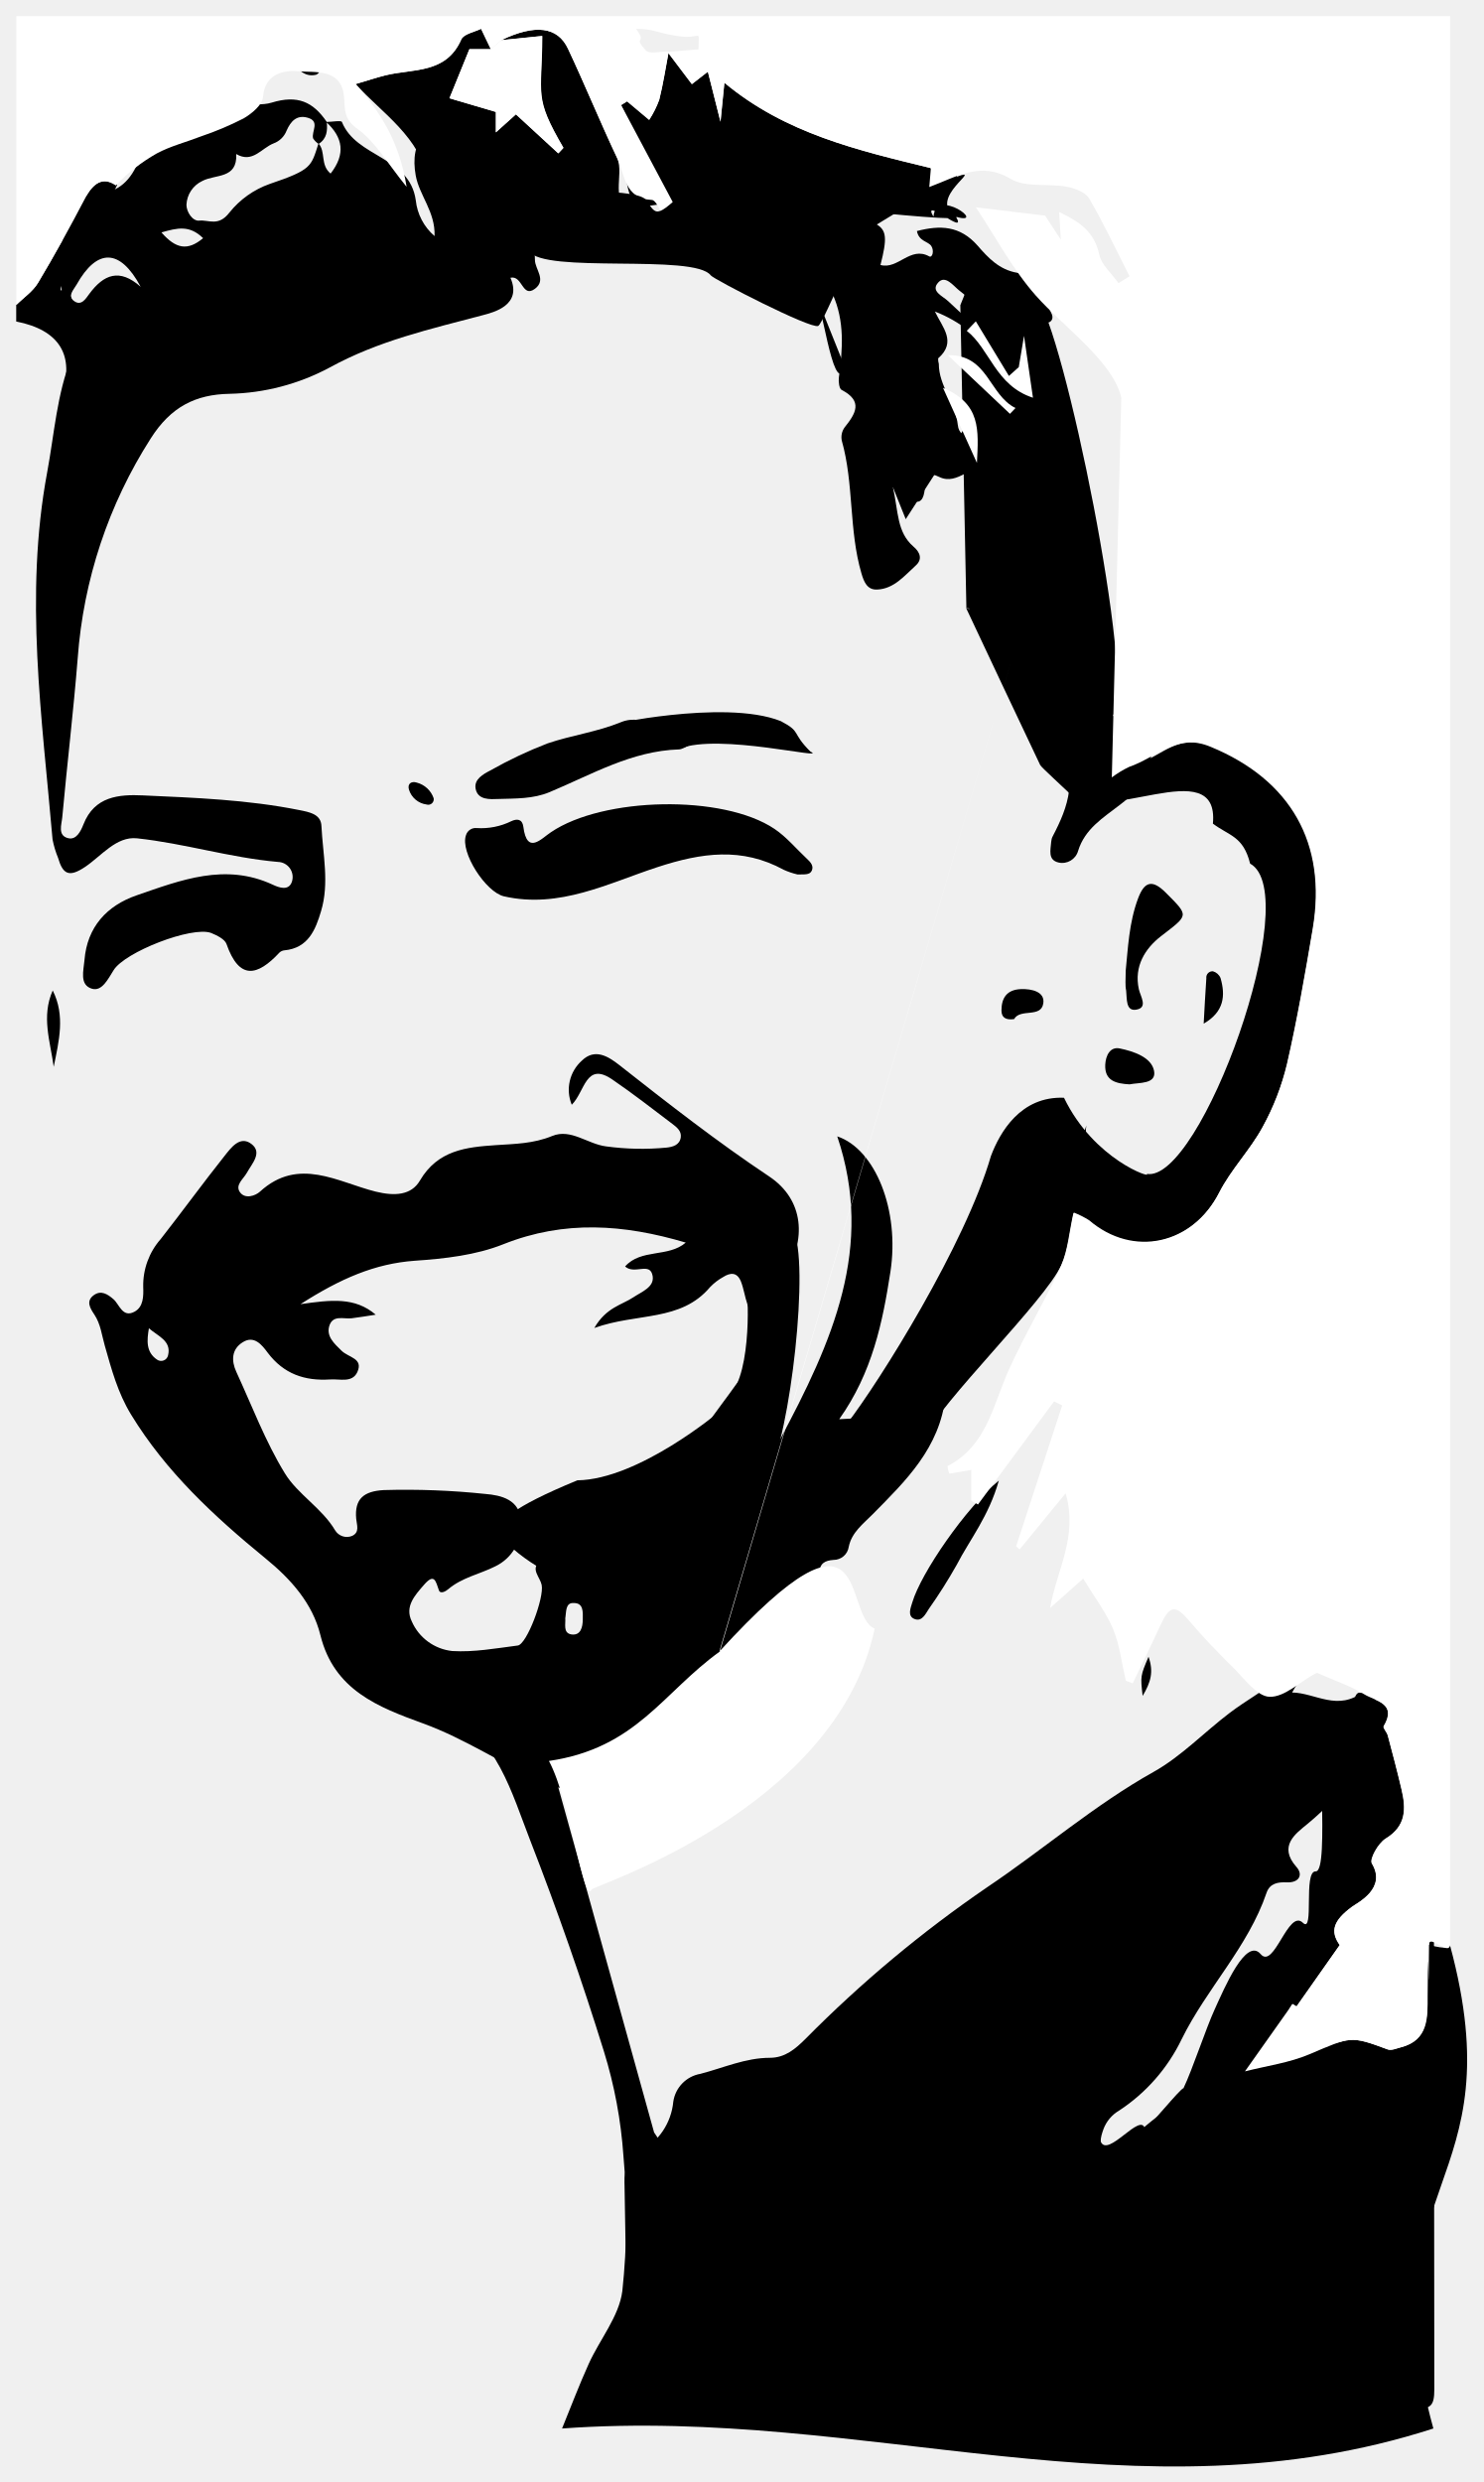
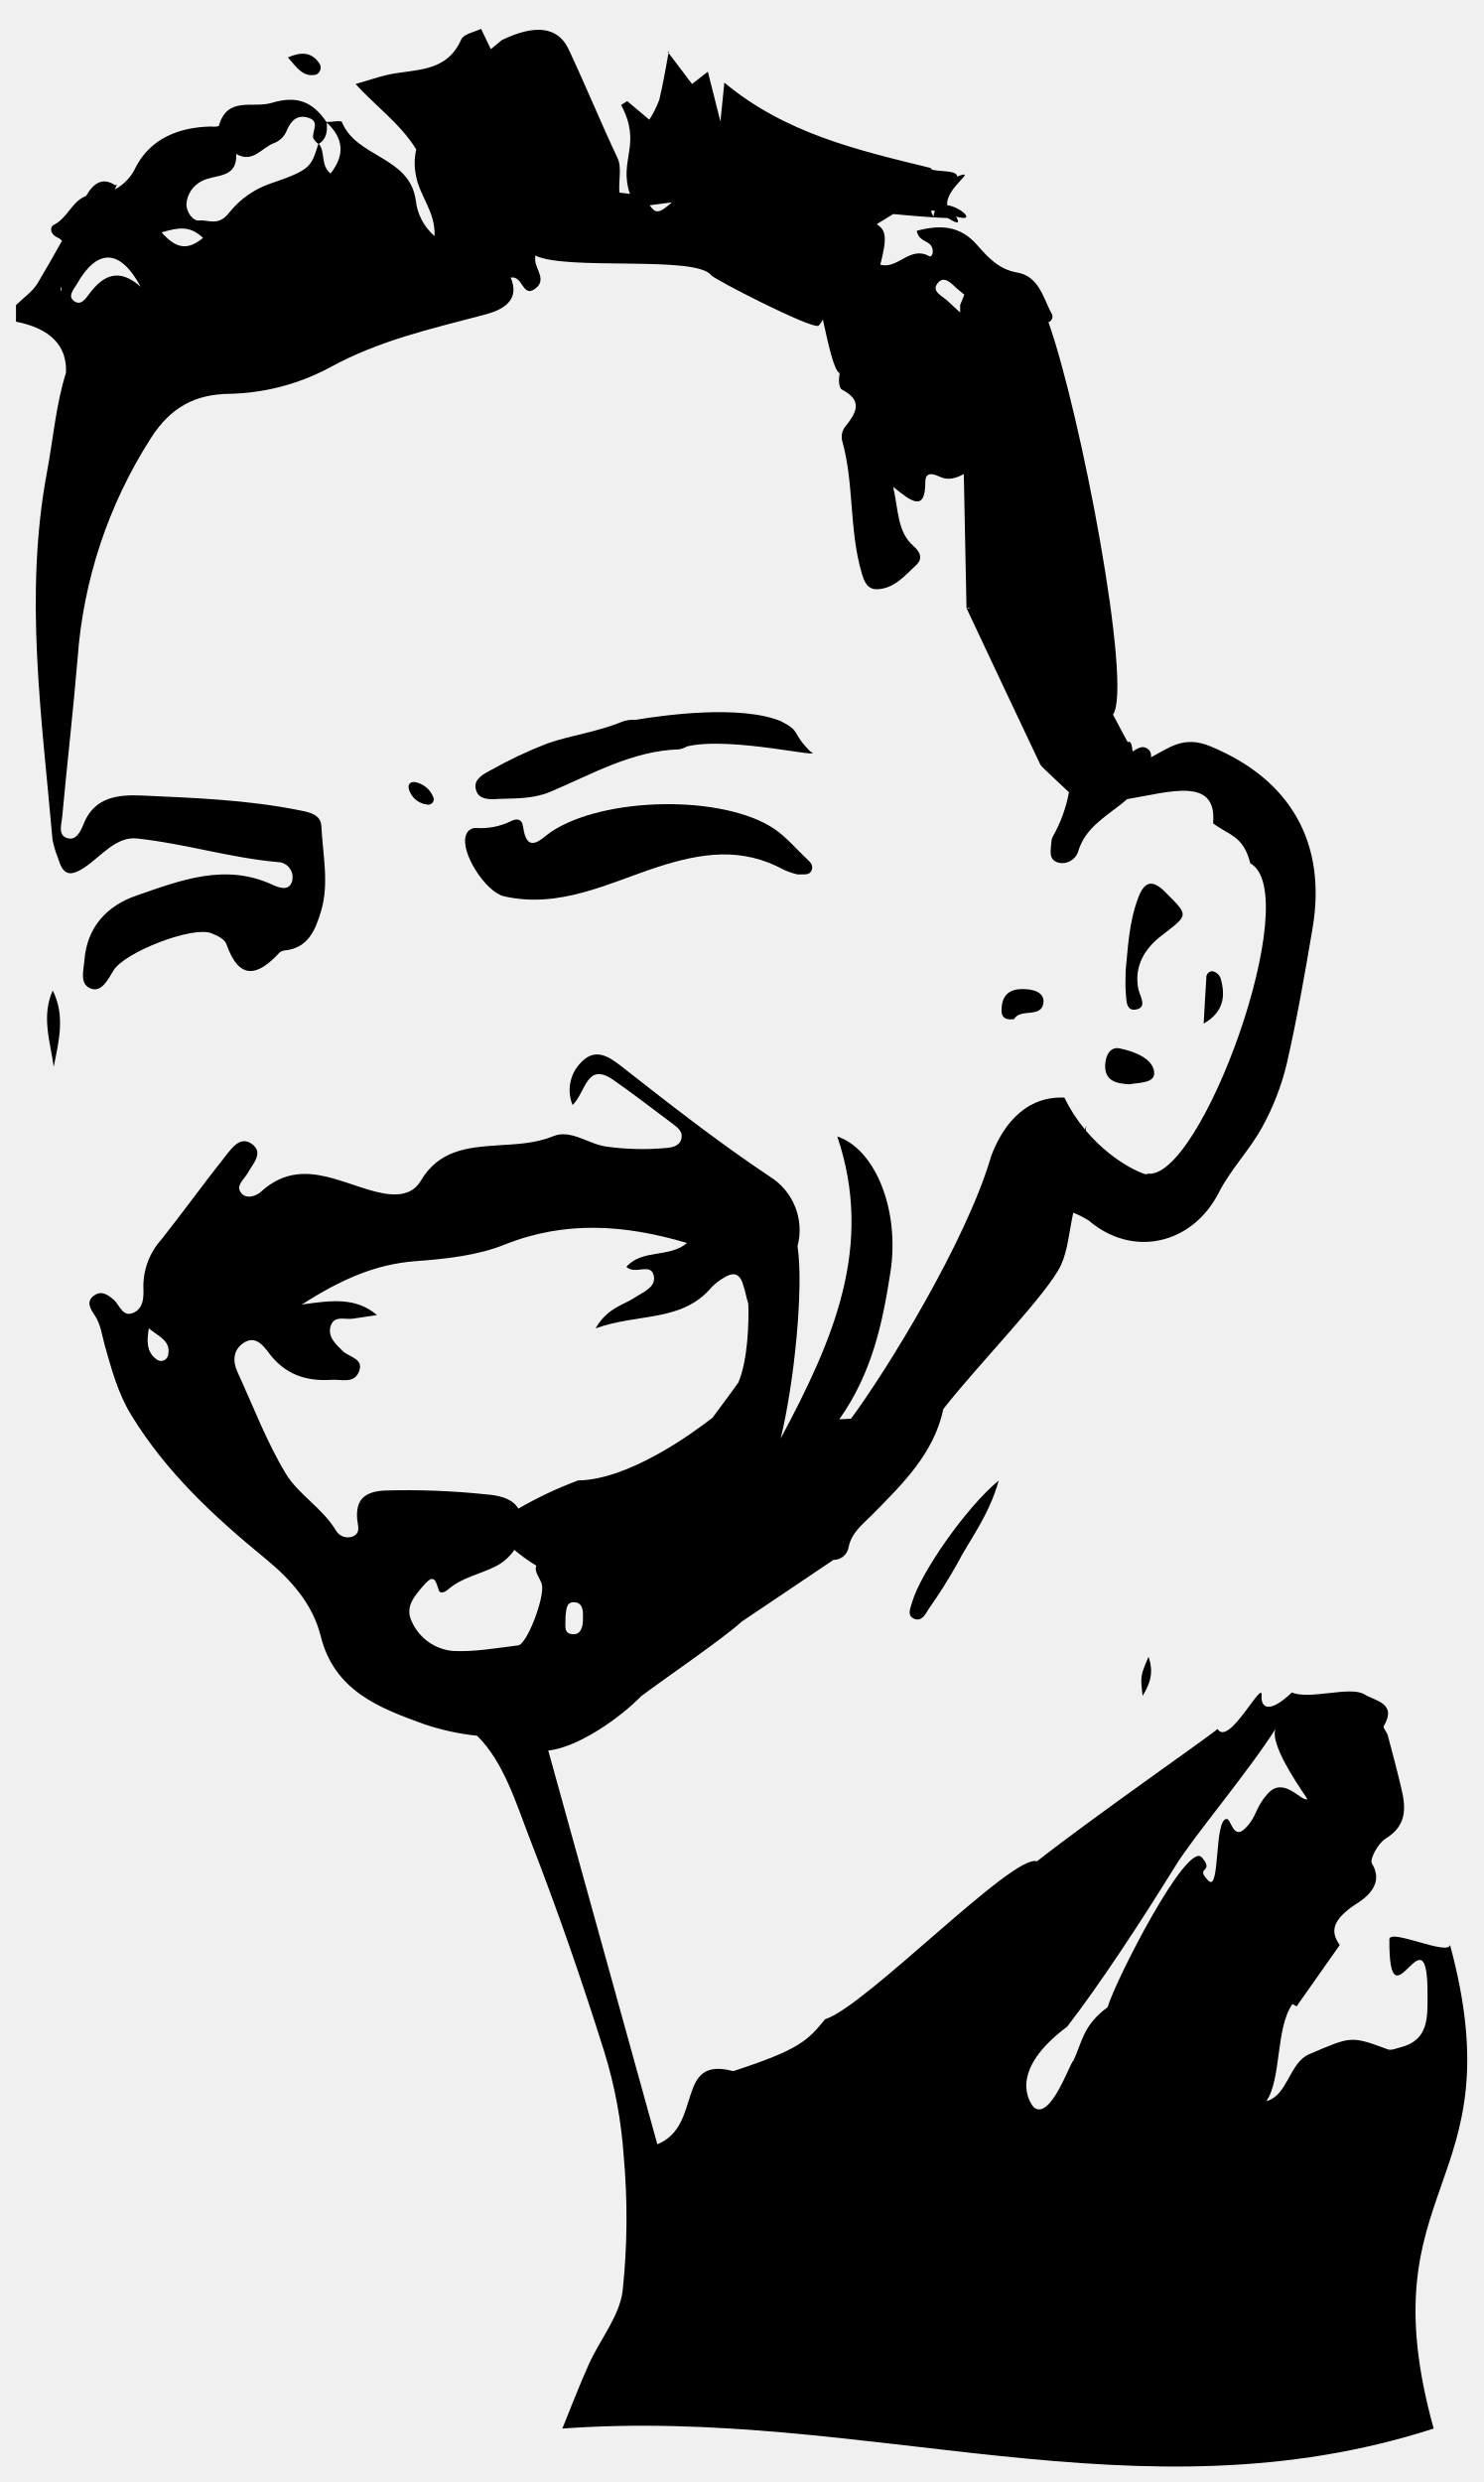
<svg xmlns="http://www.w3.org/2000/svg" id="tweaked_sketch" data-name="tweaked sketch" viewBox="0 0 269 450">
-   <defs>
-     <style>.cls-1{fill:#fff;}</style>
-   </defs>
-   <path d="M115,436.74c1.2-4.22,3.46-7.88,5.66-11.64,1.65-2.83,3.42-6-2.1-7.49-4.07-1.12-4.92-5.1-5.06-8.93-0.16-4.32-.15-8.65-0.26-13-0.06-2.36.69-4.42,2.72-5.55a11.42,11.42,0,0,0,6.13-9.09A6,6,0,0,1,127,376c4.18-1.08,8.19-2.91,12.61-2.91,2.77,0,4.65-1.64,6.43-3.41A225,225,0,0,1,179,342.17c10.17-6.83,19.45-14.91,30.21-20.93,5-2.8,9.14-7.17,13.77-10.68,2.91-2.21,6.18-4,9-6.25,5.21-4.21,10.27-2.56,15.33,0,1.57,0.8,2.25,1.75,2.09,4.22-0.62,9.51-5.22,16.32-12.3,22.15-2.12,1.75-5.39,4-2,7.82,1.24,1.39.49,2.88-1.75,2.78-1.59-.07-3.09.16-3.68,1.89-3.35,9.85-10.85,17.31-15.4,26.56a32.16,32.16,0,0,1-11.34,12.93,6.55,6.55,0,0,0-2.84,3.38c-0.51,1.45-1,3.06.57,4.08s2.49-.33,3.4-1.25c9.77-10,22.22-14.73,35.46-17.85,3.12-.74,6.73-1.75,8.71,1.43,1.77,2.84-1.53,5.34-2.24,8.09-0.48,1.85-3,2.63-3.26,5,4.69,2,9.26-.67,13.91-0.41,2.88,0.16,2.28-2.76,2.3-4.62q0.29-36.47.5-72.94c0-2.3-.47-4.67.57-6.89q0,66.25.08,132.5c0,3-.6,3.59-3.58,3.58Q185.75,436.64,115,436.74ZM247.3,306.65c-8.91-5.1-10-5.08-13,.21C238.54,306.92,242.6,310.39,247.3,306.65Z" />
-   <path d="M141.32,261.22c9.68-18.05,17.27-35.13,10.5-55.19,6.91,2.31,11.37,13.39,9.64,24.58-1.41,9.13-3.27,18.23-9.28,26.7,7.35-.41,13.62-0.37,19.28-4.16-1.05,9.4-7.24,15.34-13.2,21.38-1.76,1.78-3.81,3.29-4.35,5.9a2.77,2.77,0,0,1-2.77,2.39c-1.54.11-2.52,0.62-2.55,2.35a2.75,2.75,0,0,0,2,3c3,1,2.36,3,1.31,5.21-1.62,3.39-4.29,6.43-3.67,10.64a2.39,2.39,0,0,1-.77,1.77c-5.48,5-8.61,11.43-11.52,18.09-1.53,3.5-11.52,2.73-14.76-1-0.76-.87-1.27-2-2-2.86-2.86-3.47-6.18-3.19-8.36.67-2.37,4.19-7.83,4.44-12,2.6-7.52-3.32-14.33-8-22.12-10.83-8.05-2.93-16.14-6-18.6-16-1.41-5.73-5.31-10.14-10-13.95-9.26-7.58-18-15.66-24.34-26.05-2.41-3.95-3.54-8.2-4.76-12.49-0.55-1.91-.74-3.9-1.89-5.63-0.73-1.1-1.6-2.43-.1-3.52,1.31-.95,2.5-0.19,3.57.74s1.64,3.43,3.81,2.26c1.64-.88,1.64-2.85,1.58-4.49a12.71,12.71,0,0,1,3.17-8.68c3.92-5,7.62-10.1,11.56-15.05,1.17-1.47,2.79-3.77,4.87-2.21s0.13,3.56-.81,5.25c-0.62,1.12-2.17,2.2-1.25,3.51s2.8,0.66,3.63-.1c7-6.4,14.14-1.7,21,0,3.39,0.83,6.43.69,8-2,3.25-5.53,8.4-6.07,13.76-6.43,3.47-.23,6.83-0.26,10.23-1.66s6.43,1.48,9.8,1.89a47.64,47.64,0,0,0,10.92.22c1.14-.12,2.42-0.46,2.6-1.9,0.14-1.13-.75-1.81-1.54-2.41-3.58-2.71-7.13-5.48-10.82-8-4.89-3.4-5,2.16-7.41,4.54a7.09,7.09,0,0,1,1.83-8c2.35-2.3,4.78-.77,6.74.76,8.9,7,17.78,13.94,27.22,20.23,6.34,4.22,6.88,11.5,2.68,18.11a5.93,5.93,0,0,1-.55.83c-1.79,2-1.12,6.48-3.63,6.52-2.67,0-2.65-4-3.61-6.4-0.7-1.73-1.91-1.65-3.22-.82a10,10,0,0,0-2.37,1.82c-5.33,6.33-13.2,4.62-21,7.42,2.15-3.74,5-4.17,7.09-5.57,1.5-1,3.81-1.83,3.49-3.83-0.43-2.69-3.26-.2-5-1.75,2.88-3.27,7.84-1.59,11-4.33-11.27-3.34-22-4.1-33.06.29-5,2-10.67,2.63-16.1,3-7.23.53-13.44,3.23-20.7,7.87,5.57-.79,9.85-1.32,13.64,1.91-1.54.23-2.94,0.48-4.36,0.65s-3.3-.63-4,1.22c-0.73,2,.84,3.36,2.15,4.65s4,1.36,2.88,3.88c-0.93,2-3.12,1.22-4.92,1.34-4.65.3-8.44-1-11.34-4.85-1-1.35-2.44-3.24-4.55-1.88-2,1.26-2.07,3.33-1.14,5.35,2.85,6.18,5.27,12.64,8.81,18.41,2.34,3.82,6.7,6.27,9.11,10.33a2.49,2.49,0,0,0,3.1,1c1.4-.66.82-2,0.72-3.1-0.33-3.64,1.41-5,5-5.2a137.91,137.91,0,0,1,18.41.7c2.83,0.23,6.32,1,6.47,5A8.26,8.26,0,0,1,89.79,284c-2.81,1.41-6,2-8.5,4.12-0.47.41-1.44,0.94-1.7,0.21-0.58-1.63-.8-3.19-2.7-1-1.67,1.93-3.54,3.93-2.22,6.64A9.06,9.06,0,0,0,82,299.34c3.93,0.24,7.94-.49,11.89-1,1.63-.2,4.82-8.65,4.33-11-0.29-1.37-2-2.85-.45-4.09s2.56,0.95,3.9,1.38a4.49,4.49,0,0,0,3.89-.14c7-5,15.38-8.06,18.32-17.83,1.71-5.68,6.07-10.64,9.6-15.66,2-2.78,4.16-1.63,5.25,1.07C139.71,254.49,140.19,257.13,141.32,261.22ZM27,240.82c-0.36,2.17-.57,4.31,1.48,5.69a1.29,1.29,0,0,0,2-.79C31.12,243.08,28.63,242.26,27,240.82Zm75.5,52.5c0.11,1.09-.45,2.7,1.05,3,1.76,0.29,2.11-1.31,2.13-2.68s0.15-3.06-1.69-3C102.54,290.56,102.69,292.19,102.52,293.32Z" />
-   <path d="M59.14,22.11c1,0,2.73-.32,2.86,0C64.6,28.6,74.26,28.3,75.39,36.29A9.92,9.92,0,0,0,78.8,42.8c0.16-4.41-2.77-7.36-3.42-11-0.54-3.07-.18-5.56,1.7-7.93,1.41-1.78,3.41-2.55,5.32-1.56,4.25,2.18,9.39,3.52,10.52,9.31a5.5,5.5,0,0,0,1.19,1.48c1.49-2.47-1-5.62,1.79-7.53,1.18,3.54,1.69,6.77-.08,10.46S97.06,43.28,97,47.12c0,1.7,2.15,3.63,0,5.24-2.33,1.73-2.23-2.5-4.44-2,2.16,4.95-3,6.26-5,6.78-9.52,2.53-18.9,4.61-27.83,9.52A40.24,40.24,0,0,1,41.63,71.4c-6.15.11-10.64,2.34-14.29,8.08a85.4,85.4,0,0,0-13.25,39.85c-0.77,9.63-1.92,19.23-2.8,28.85-0.12,1.33-.9,3.36,1.13,3.8,1.42,0.31,2.22-1.25,2.71-2.51,2-5.1,6.41-5.46,10.8-5.26,9.46,0.43,18.95.78,28.29,2.65,1.91,0.38,4,.74,4.07,2.93,0.25,5.13,1.46,10.32-.07,15.4-1,3.37-2.32,6.7-6.64,7.11a1.52,1.52,0,0,0-.9.4c-4,4.29-7.29,5.07-9.61-1.55-0.31-.88-1.74-1.57-2.79-2-3.45-1.29-15.68,3.45-17.69,6.77-1,1.58-2.08,3.85-3.88,3.35-2.37-.66-1.54-3.36-1.39-5.21,0.48-6,4.07-9.87,9.46-11.73,8-2.76,16.07-5.93,24.68-1.93,1.07,0.5,2.88,1.21,3.47-.53a2.74,2.74,0,0,0-2.54-3.6c-8.65-.76-17-3.37-25.56-4.28-3.74-.39-6.43,3.19-9.39,5.18s-4.05,1.3-4.91-1.63a17.93,17.93,0,0,1-1-3.34C7.63,130.07,4.38,108,8.56,85.6c1.3-7,1.74-14.09,4.4-20.77,0.88-2.2-.13-4.4-0.7-6.29a28.41,28.41,0,0,1-.7-13.11A1.88,1.88,0,0,0,10.46,43c-1.25-.56-1.5-1.87-0.61-2.31,2.77-1.35,3.55-5.27,7-5.46,3.64-.2,6-1.4,7.83-5,2.67-5.14,7.8-7.23,13.6-7.35a4.18,4.18,0,0,0,1.44-.07c1.5-5.5,6.1-3.15,9.53-4.2,4.71-1.44,7.51-.16,10,3.49,0.15,1.57.06,3-1.47,4a3.37,3.37,0,0,1-1-1c-0.36-1.25,1.34-3.1-1-3.76-2-.56-3.07.67-3.81,2.34A4,4,0,0,1,49.61,26c-2.21.86-3.81,3.66-6.77,1.93,0.22,4.57-3.77,3.61-6.17,4.89a5,5,0,0,0-2.86,4.32c0,1.27,1.1,3,2.34,2.86,1.7-.18,3.45,1.14,5.45-1.46a16.32,16.32,0,0,1,7.28-5.18c7.71-2.61,7.52-3.15,8.87-7.35,1.36,1.48.28,3.89,2.2,5.46C62.7,27.94,62.22,24.93,59.14,22.11ZM25.51,52C21.76,45,17.59,45,13.89,51.6c-0.54.95-1.74,2.07-.43,3s2.11-.48,2.75-1.34C18.79,49.78,21.66,48.57,25.51,52Zm3.8-9.82c2.58,2.94,4.72,3.35,7.52,1C34.35,40.75,32.15,41.33,29.3,42.13Z" />
-   <path d="M183.56,62.3a54,54,0,0,0-9.7-9.7c-1-.8-2.44-2.79-3.72-1.39-1.46,1.6.8,2.45,1.79,3.39,3.33,3.17,7,6,8.67,10.65a23.8,23.8,0,0,0-11.07-8.77c1.38,2.9,4,5.5.59,8.49a2.81,2.81,0,0,0,.12,1c0,4,3,7,3.44,11.07,0.3,3,4.18,2.93,6.34-.26,1.1,2.66-.32,5-0.19,7.31-3.46-.13-6.15,4-9.48,2.4-2-1-2.61-.29-2.61.94,0,5.62-2.61,3.49-5.82.9,1,4.49.7,8.16,3.73,10.78,1.19,1,1.67,2.28.42,3.41-2.07,1.86-3.94,4.23-7,4.37-1.83.09-2.41-1.4-2.86-2.93-2.31-7.86-1.34-16.21-3.57-24.09a3.05,3.05,0,0,1,.51-2.37c2-2.5,3.42-4.76-.54-6.81-0.45-.23-0.59-1.54-0.49-2.29,0.69-5.12,1.08-10.17-1.15-15.11-0.67-1.49.76-2.74,1.5-4,1.63-2.86,3.66-5.72,1.29-9.18a1.73,1.73,0,0,1,.18-2.26c2-2.45,8.87-3.36,11.82-1.27L159,40.7c1.77,1.09,1.89,2.54.66,7.34,3.16,0.89,5.4-3.47,8.83-1.56,0.58,0.32.95-1,.39-1.87s-2.26-.82-2.61-2.72c4.19-1.09,7.8-1,11,2.64,1.9,2.19,3.92,4.38,7.2,4.93,3.88,0.66,4.69,4.44,6.16,7.28,0.82,1.58-.9,2.3-1.9,1.41C183,53,183.94,58.11,183.56,62.3Z" />
-   <path d="M144.64,158.55a13.43,13.43,0,0,1-2.52-.85c-7.57-4.14-14.9-3.1-22.88-.49-8.94,2.92-17.78,7.59-27.85,5.3-3.3-.75-8-8-6.89-11.09a1.83,1.83,0,0,1,1.93-1.29,12.4,12.4,0,0,0,6.28-1.24c1-.47,2-0.44,2.19,1,0.66,5.23,3.33,2.08,5,1,9.4-6.4,31.18-6.91,40.55-.6,2.17,1.46,3.91,3.57,5.85,5.39,0.62,0.58,1.29,1.25.92,2.14S145.77,158.49,144.64,158.55Z" />
-   <path d="M125.93,134.71c-1.65.7-2.22,1.14-2.8,1.16-8.59.27-15.84,4.56-23.46,7.74-3,1.26-6.2,1.15-9.31,1.25-1.44.05-3.75,0.25-4.12-1.9-0.29-1.68,1.38-2.6,2.67-3.27a78.41,78.41,0,0,1,10.36-4.9c4.36-1.49,8.94-2.06,13.32-3.85S120.65,133.12,125.93,134.71Z" />
-   <path d="M191.66,133.75c4.34,2,3.77,6.79,6.47,6.7,2.44-.09,4.78-2.69,7.2-4.14,0.83-.5,1.79-1.25,2.74-0.56,1.21,0.88.45,2.1,0.2,3.19-0.72,3.11-2.8,5.17-5.22,7-3,2.32-6.32,4.32-7.55,8.33a3,3,0,0,1-3.55,2.11c-2-.47-1.43-2.31-1.33-3.77a2.5,2.5,0,0,1,.28-1C193.68,146.31,195.76,140.82,191.66,133.75Z" />
-   <path d="M204.13,176c0.41-4,.58-8.67,2.24-13.11,1.13-3,2.51-3.55,5-1.07,4.32,4.34,4.21,4-.86,7.93-2.84,2.21-4.91,5.43-4,9.59,0.27,1.29,1.74,3.37-.49,3.72-1.91.31-1.65-2-1.81-3.45C204,178.6,204.13,177.6,204.13,176Z" />
-   <path d="M181.12,268.44c-1.84,6.52-5.25,10.66-7.64,15.28a93.37,93.37,0,0,1-5.06,8c-0.62.95-1.25,2.34-2.59,1.81s-0.7-2-.4-3C167,285.21,175.12,273.38,181.12,268.44Z" />
-   <path d="M128.91,33.25c-9.41-2.63-3.54-11.71-7.29-16.7,1.85,2.29,8-1.46,6.71,5.7C127.8,25.27,130.72,29.2,128.91,33.25Z" />
-   <path d="M204.82,196.6c-2.45-.14-4.55-0.63-4.4-3.59,0.08-1.58.85-3.29,2.63-2.92,2.53,0.52,5.75,1.6,6.22,4.06S206.55,196.24,204.82,196.6Z" />
-   <path d="M9.56,179.58c2.31,4.56,1.12,9.19.18,13.84C9.12,188.83,7.46,184.3,9.56,179.58Z" />
-   <path d="M183.89,184.77c-1.56.22-2.29-.33-2.29-1.56,0-2.31,1-3.78,3.53-3.88,2-.07,4.35.49,4.06,2.55C188.82,184.63,185,182.77,183.89,184.77Z" />
-   <path d="M218.27,185.59c0.15-2.74.29-5.49,0.48-8.23a1.12,1.12,0,0,1,1.2-1.26,2.12,2.12,0,0,1,1.37,1.21C222.24,180.48,222,183.44,218.27,185.59Z" />
-   <path d="M107.69,36.51c-4.5-3.88-3-9.43-3.73-14.34,2.17,4.51,4.38,9,3.45,14.33h0.28Z" />
-   <path d="M107.69,36.51h-0.28c1.51,0.11,2.65.71,2.15,2.43-0.36,1.2-1.56,1.6-2.76,1.67a1.69,1.69,0,0,1-2-1.62C104.7,37,106.09,36.61,107.69,36.51Z" />
-   <path d="M197,204.06c-0.61,3.27,1.82,6.73-.61,10.45C194.16,210.47,196,207.24,197,204.06Z" />
-   <path d="M52.19,10.44c2.51-1.12,4.33-.94,5.65,1a1.38,1.38,0,0,1-.51,2.11C55,14.09,53.86,12.29,52.19,10.44Z" />
-   <path d="M78.64,144.73a1,1,0,0,1-1.29,1.13,3.86,3.86,0,0,1-3.2-2.72c-0.3-1.07.47-1.56,1.43-1.25A4.42,4.42,0,0,1,78.64,144.73Z" />
-   <path d="M207.2,307.48c-0.41-3.61-.41-3.61,1.07-7.1C209.23,303.14,208.67,305,207.2,307.48Z" />
-   <path d="M118.61,386.62c0.21,0.19,11.12,16.81,11.33,17,2.57-3.13,11.47-2.76,14.67-6.67,2.31,7.85,21.18-7.53,20-.67,2.39-2.13,19.61-2.8,21.33-4.33,2.06,3.41,12.39-6.72,13.66-3.67s7.28-5.46,8-2.33c0.42,0.16,6.58-7.49,7-7.33,1.65-3.45,4.07-10.85,5.67-14.33,1.77-3.87,5.67-13.12,8.33-10,2.45,2.87,5-8.3,7.67-5.67,2.11,2.06,0-9.41,2.31-9.33,2.7,0.1-.42-26.48,2.35-28a17.39,17.39,0,0,0,2.33-2c3.14,1.39,1.58-3.64,4.09-2.1,2,1.2,6.05,1.59,3.54,5.79-0.18.29,0.58,1.06,0.74,1.65,0.87,3.25,1.73,6.51,2.5,9.79,0.83,3.51.87,6.64-2.88,8.93-1.34.81-3,3.74-2.49,4.52,2.72,4.54-2.61,7.1-3.63,7.85-3.34,2.47-4,4.39-2.21,6.93l-7.83,11.13-0.74-.44c-3.08,4.35-2,13.69-4.75,17.62,3.93-1,4.14-7,7.8-8.52,7.55-3.2,7.44-3.39,14.23-.87,0.66,0.24,1.6-.19,2.38-0.39,5-1.29,4.8-5.48,4.83-9.28,0.14-17.15-7,6.87-6.92-10.27,0-2.06,10.71,3.06,11,1,12,44.33-15.33,43-3,87.67-53.67,17.33-102.72-4-158,0,1.6-3.91,3.09-7.87,4.83-11.71,2-4.44,5.52-8.62,6.1-13.21a124.74,124.74,0,0,0,.2-24.5,83.37,83.37,0,0,0-3.53-18.92c-4-12.89-8.47-25.68-13.37-38.27-3.33-8.54-6.18-19.09-14.91-22.38-5.72-2.16-7.71-.47-13-3.67-1-.62-5.86-5.73-6.33-7-2.51-6.8-3-11.46-10.07-15.4-4.31-2.4,29.74,24,43.73,18.4m81.69-30.88M172,267.18m-18.45-9c6-7.79,21.51-32.59,26.14-48.59,1.62-4.3,5.38-10.88,13.25-10.56,5.45,11.3,16.15,14.76,15,13.8,9.75,1.75,28.75-50.77,18.75-56.25-1.25-5-3.75-5-6.75-7.25,1.24-13.26-20.34,1-26.31-5.79-0.22-.25-4.8-4.41-5-4.82-1.72-3.58-11.14-23.56-13.4-28.39,5.18,1.15,18.23-14.92,18.42-20,2.3,4.1,3.55,22.7,5.86,26.8,0.06,0.16,2.25,12.42,2.33,12.54,1,1.88,1.54,2.82,2.67,5,1.24-.77.64,4.22,1.68,3.87,4.83-1.64,7.37-5.61,13.32-3.14,14.57,6,21.14,17.55,18.52,33-1.39,8.2-2.81,16.42-4.67,24.52a45.76,45.76,0,0,1-4.45,11.5c-2.26,4.15-5.72,7.66-7.86,11.86-4.82,9.45-15.63,11.93-23.63,5.08a16.3,16.3,0,0,0-2.78-1.4c-0.78,3.47-1,6.71-2.22,9.47-2.93,6.43-21.9,24.83-24.8,31.28M127.24,132m20.14-2.38-0.83-1m17.69-34.49,21.41-33.18-0.95,5.67-1.79,1.6c-2-3.3.12,8.15-1.89,4.85-0.55.57-2.45,5.36-3,5.93,4.19,3.32-12.74,0-19.51,0,5.74-6.33,1.92-13.34-6.23-11.24-2.05-.61-3.86-17.24-5.73-17.8m27.59,5.37c1.56-3.68,4-10.56,0-11,3.67,5.52,9.53,4.61,13.71,9.34,5.08,5.73,18.13,70.31,14,76-0.31.42-25.52-20.84-26.61-19.32m-60-72.71c-4.34-8.14,1.69-10.41-2.65-18.56l1.11-.69,4,3.36a18.26,18.26,0,0,0,1.82-3.64c0.72-2.88,1.16-5.82,1.72-8.74l-0.2.08,4.4,5.82L128.36,13l2.28,9.08L131.34,15c11.1,9.25,24.25,12.27,37.43,15.48-0.07.86,4.89,0.15,4.77,1.55,5.07-1.89-5.67,4-.19,7.25,2.7,1.61-46.3-4.3-42.91-3.68M77.61,32.87c-1.23-7.94-8.52-12.49-13.12-17.63,2.35-.69,3.88-1.2,5.44-1.59,5-1.23,11-.22,13.72-6.5,0.44-1,2.41-1.34,3.59-1.93L89,8.91H85.12l-3.62,8.9,8.42,2.48V24l3.6-3.28,7.69,7.08,0.92-1c-5.44-9.36-3.89-9.31-3.84-20.28l-7.36.75C97,4.36,101.12,4.8,103,8.87c3.08,6.55,5.82,13.26,8.91,19.81,1.4,3-1.73,8.67,3.29,8.91,0.7,0-2.28,3.42-1.65,4.38M11.14,71.71c2.51-7.29-.38-11.89-8.2-13.42v-3c1.33-1.32,3-2.44,3.94-4,3-5,5.8-10.11,8.5-15.27,1.54-2.94,3.31-4,5.6-2.43,2.31-2.29-12.37,20.52-9.64,19,2.52-1.35,2.92,12.81,5.61,11.76m114.7-7.18M169.27,39.3c0.45-5.47,9.86,1.67,4.08,0C175.58,43.06,166.94,35.36,169.27,39.3Z" />
-   <path class="cls-1" d="M203.33,72.13c-1.43-6.51-10.42-12.8-15.5-18.54-4.19-4.73-7.2-10.49-10.87-16l12.55,1.5,2.85,4.35-0.3-5c3.77,1.78,6.41,3.64,7.28,7.73,0.4,1.88,2.28,3.45,3.48,5.16l2-1.24c-2.4-4.71-4.64-9.52-7.3-14.08-0.67-1.15-2.62-1.89-4.09-2.16-3.39-.62-7.46.19-10.16-1.42-5.48-3.26-9.7-.4-14.76,1.48l0.29-3.44c-13.18-3.22-26.33-6.23-37.43-15.48l-0.71,7.06L128.36,13l-2.87,2.23-4.4-5.82,5.58-.47c0-4.06.74-1.72-3.78-2.4-3.92-.59-4.22-1.31-7.55-1.31,2.17,2.93-.75,1.16,1.77,3.91,0.67,0.73,2.74.16,4.17,0.19-0.56,2.92-1,5.86-1.72,8.74a18.26,18.26,0,0,1-1.82,3.64l-4-3.36-1.11.69,13,24.43-1.86,1c-1.19-1.85-2.37-3.7-3.58-5.53-0.63-1-1.27-2.66-2-2.69-5-.24-4.86-4.62-6.26-7.59-3.09-6.55-5.83-13.26-8.91-19.81-1.91-4.07-6-4.5-12.09-1.59L89,8.91,87.23,5.22c-1.18.6-3.15,0.93-3.59,1.93-2.75,6.28-8.72,5.27-13.72,6.5-1.56.38-3.08,0.9-5.44,1.59,4.61,5.14,8,10.68,9.25,18.63-3.38-4.13-5.59-8.1-8.92-10.51-2.64-1.9-2.2-3.69-2.45-6-0.54-5-5.26-4.16-8.2-4.44-2.4-.23-6.11.23-6.47,4.67-0.11,1.41-2,3-3.52,3.88a56,56,0,0,1-7.67,3.24c-2.69,1.05-5.55,1.76-8.07,3.11A32.83,32.83,0,0,0,21,33.59c-2.29-1.55-4.06-.51-5.6,2.43-2.7,5.16-5.51,10.27-8.5,15.27-0.93,1.56-2.61,2.68-3.94,4,0-19,0-33.36,0-52.36h260V352.62c-0.29,2.06-3.82-2.07-3.83,0-0.12,17.15-.11-7.86-0.25,9.29,0,3.8.21,8-4.83,9.28-0.79.2-1.73,0.63-2.38,0.39-6.79-2.53-6.68-2.33-14.23.87-3.67,1.56-7.76,2.1-11.69,3.1l8.64-12.21,0.74,0.44,7.83-11.13c-1.82-2.53-1.13-4.46,2.21-6.93,1-.75,6.35-3.31,3.63-7.85-0.47-.78,1.15-3.71,2.49-4.52,3.75-2.29,3.71-5.41,2.88-8.93-0.77-3.28-1.63-6.53-2.5-9.79-0.16-.59-0.91-1.36-0.74-1.65,2.51-4.2-1.58-4.58-3.54-5.79-2.51-1.54-5.38-2.48-8.52-3.87,0.24-.06-0.11,0-0.39.11-2.77,1.52-5.57,4.3-8.28,4.21-2.3-.08-4.6-3.36-6.7-5.42-2.69-2.64-5.31-5.37-7.75-8.24-2.66-3.12-3.63-3-5.4.85-1.6,3.48-3.29,6.92-4.95,10.37l-1.25-.48c-0.73-3.13-1.09-6.41-2.3-9.34s-3.36-5.77-5.43-9.17l-6,5.33c1.18-6.87,5.11-12.93,2.81-20.79l-8.34,10.17-0.63-.57,8.35-25.54-1.47-.73-13.8,18.69-1.21-.67V266.5l-4,.68a5.38,5.38,0,0,1-.32-1.37c7.16-3.67,8.25-11.09,11.14-17.5s6.61-12.53,9.55-19c1.26-2.75,1.45-6,2.22-9.47a16.3,16.3,0,0,1,2.78,1.4c8,6.85,18.82,4.37,23.63-5.08,2.14-4.2,5.6-7.71,7.86-11.86a45.76,45.76,0,0,0,4.45-11.5c1.86-8.1,3.28-16.32,4.67-24.52,2.62-15.49-4-27-18.52-33-5.95-2.47-10,2.11-14.81,3.75a18.12,18.12,0,0,0-3.17,1.92m-14.3-68.84c-6.79-2.2-7.8-8.82-12-12.13l1.64-1.72,6,9.9,1.79-1.6,0.95-5.67m-2.15,58.43-53,180.1c-10.42,7.49-15.1,17.51-31,19.85,4,7.48,6.26,26.33,7.75,23.32-0.4-.51,44.33-14.2,51.32-47.31C152.65,292.82,158.51,268.72,130.44,299.44Z" />
-   <path class="cls-1" d="M89,8.91l2-1.64,7.35-.74c-0.05,11-1.6,10.92,3.84,20.28l-0.92,1-7.69-7.08L89.92,24V20.3L81.5,17.82l3.62-8.9H89Z" />
-   <path d="M161.61,35.78c-5.05,3.75-12.15,22.89-13.26,23.32-1.43.55-18.92-8.45-19.46-9.17-3-4-30.35-.22-33-4.43,0.39-.24-3.39-12.38-3-12.62,1.85,2.69,22.42.7,24.27,3.4,2.14,3.12,1.75,3.31,9.23-3.73Z" />
-   <path class="cls-1" d="M171.88,64.4c7.3-.15,7.42,7.17,12.26,9.58l-1,1.05Z" />
-   <path class="cls-1" d="M171,70.32c6.87,2.89,6.46,7.58,6.15,13.61Z" />
-   <path d="M130.44,255.93s-14.59,12.31-25.74,12.46c-12.17,5-14.33,7.53-14.19,9.12,0.23,2.65,10.57,9.7,13.47,8.83S128.37,275.63,130.44,255.93Z" />
-   <path d="M135.29,235.4c0.13-4.82,1.4,11.3-2.35,16.76s3.85,19.28,6.39,15c3.91-6.56,7.63-38.72,4.44-44.22C141.24,218.62,135.29,235.4,135.29,235.4Z" />
-   <path d="M113.91,130.69c-5.79,1.32,17.17-4.15,27.69.06,3.81,2,1.82,2,5.36,5.52,3.51,1.66-16.64-3.42-23.74-.53C114.08,134.7,113.91,130.69,113.91,130.69Z" />
+   <path d="M84.5,151.41c-1.12,3.1,3.59,10.34,6.89,11.09,10.07,2.29,18.9-2.39,27.85-5.3,8-2.6,15.32-3.65,22.88.49a13.43,13.43,0,0,0,2.52.85c1.13-.06,2.14.21,2.53-0.73s-0.3-1.56-.92-2.14c-1.93-1.82-3.67-3.92-5.85-5.39-9.37-6.31-31.15-5.81-40.55.6-1.63,1.11-4.29,4.26-5-1-0.19-1.48-1.22-1.51-2.19-1a12.4,12.4,0,0,1-6.28,1.24A1.83,1.83,0,0,0,84.5,151.41Z" />
+   <path d="M210.5,169.73c5.06-3.94,5.18-3.59.86-7.93-2.47-2.48-3.85-2-5,1.07-1.66,4.43-1.83,9.1-2.24,13.11,0,1.62-.09,2.63,0,3.61,0.16,1.41-.1,3.76,1.81,3.45,2.23-.36.76-2.43,0.49-3.72C205.58,175.16,207.65,171.94,210.5,169.73Z" />
+   <path d="M165.82,293.51c1.34,0.53,2-.86,2.59-1.81a93.37,93.37,0,0,0,5.06-8c2.39-4.62,5.8-8.76,7.64-15.28-6,4.94-14.16,16.77-15.69,22C165.12,291.54,164.35,292.93,165.82,293.51Z" />
+   <path d="M200.41,193c-0.15,3,2,3.45,4.4,3.59,1.73-.36,4.9-0.11,4.45-2.45s-3.69-3.54-6.22-4.06C201.26,189.72,200.49,191.43,200.41,193Z" />
+   <path d="M9.74,193.42c0.93-4.65,2.12-9.28-.18-13.84C7.46,184.3,9.12,188.83,9.74,193.42Z" />
+   <path d="M183.89,184.77c1.08-2,4.93-.14,5.31-2.89,0.29-2.06-2-2.62-4.06-2.55-2.56.09-3.52,1.57-3.53,3.88C181.6,184.44,182.32,185,183.89,184.77Z" />
+   <path d="M221.32,177.3a2.12,2.12,0,0,0-1.37-1.21,1.12,1.12,0,0,0-1.2,1.26c-0.19,2.74-.33,5.49-0.48,8.23C222,183.44,222.24,180.48,221.32,177.3Z" />
+   <path d="M57.34,13.52a1.38,1.38,0,0,0,.51-2.11c-1.33-1.91-3.14-2.09-5.65-1C53.86,12.29,55,14.09,57.34,13.52Z" />
+   <path d="M77.35,145.85a1,1,0,0,0,1.29-1.13,4.42,4.42,0,0,0-3.06-2.85c-1-.31-1.73.18-1.43,1.25A3.86,3.86,0,0,0,77.35,145.85Z" />
+   <path d="M207.2,307.48c1.47-2.46,2-4.34,1.07-7.1C206.78,303.87,206.78,303.87,207.2,307.48Z" />
+   <path d="M121.08,9.4l0.15,0.2,0.05-.28Z" />
+   <path d="M262.94,352.62c-0.29,2.06-11-3.06-11-1-0.12,17.15,7.06-6.87,6.92,10.27,0,3.8.21,8-4.83,9.28-0.79.2-1.73,0.63-2.38,0.39-6.79-2.53-6.68-2.33-14.23.87-3.67,1.56-3.87,7.51-7.8,8.52,2.78-3.93,1.67-13.28,4.75-17.62l0.74,0.44,7.83-11.13c-1.82-2.53-1.13-4.46,2.21-6.93,1-.75,6.35-3.31,3.63-7.85-0.47-.78,1.15-3.71,2.49-4.52,3.75-2.29,3.71-5.41,2.88-8.93-0.77-3.28-1.63-6.53-2.5-9.79-0.16-.59-0.91-1.36-0.74-1.65,2.51-4.2-1.58-4.58-3.54-5.79-2.51-1.54-10,1.06-13.1-.33,0,0,0,0,0,.06s0,0,0-.06c-4.42,4.2-5.65,2.48-5.49.62,0.28-3.3-5.94,9.38-8,6-1.72,1.53-21.52,15.23-32.75,24-4.23-1.56-31.09,26.37-38.41,28.63-3.2,3.9-4.64,5.49-16.67,9.41-10.62-2.88-5.41,9.88-13.75,13.26L99.42,317.39c5.55-.63,13.08-6,16.84-9.86,4.37-3.29,14.94-10.48,18.24-13.53l16.63-11.18a2.77,2.77,0,0,0,2.77-2.39c0.55-2.61,2.6-4.12,4.35-5.9,5.46-5.53,11.1-11,12.82-19.09,6.45-8.22,19-21,21.33-26.1,1.26-2.75,1.45-6,2.22-9.47a16.3,16.3,0,0,1,2.78,1.4c8,6.85,18.82,4.37,23.63-5.08,2.14-4.2,5.6-7.71,7.86-11.86a45.76,45.76,0,0,0,4.45-11.5c1.86-8.1,3.28-16.32,4.67-24.52,2.62-15.49-4-27-18.52-33-4.83-2-7.41.24-10.79,2a1.49,1.49,0,0,0-.64-1.57c-0.93-.67-1.85,0-2.67.51-0.13-1.07-.3-2.07-0.9-1.69-1.13-2.14-1.68-3.08-2.67-5,3.61-5-5.85-54.67-11.7-71.14a1.1,1.1,0,0,0,.48-1.73c-1.47-2.84-2.28-6.62-6.16-7.28-3.28-.55-5.3-2.75-7.2-4.93-3.2-3.68-6.81-3.73-11-2.64,0.36,1.9,2,1.76,2.61,2.72s0.19,2.19-.39,1.87c-3.44-1.91-5.67,2.45-8.83,1.56,1.23-4.8,1.11-6.25-.66-7.34l3-1.84c4.3,0.4,7.91.68,9.88,0.72,1.32,0.79,2.41,1.34,1.59-.12,0,0,0-.09-0.08-0.15,3.88,1.12.92-1.72-1.59-2.06-0.39-3.14,5.88-6.72,1.78-5.19,0.12-1.4-4.85-.69-4.77-1.55-13.18-3.22-26.33-6.23-37.43-15.48l-0.71,7.06L128.36,13l-2.87,2.23L121.23,9.6c-0.53,2.83-1,5.67-1.67,8.46a18.26,18.26,0,0,1-1.82,3.64l-4-3.36-1.11.69c3.87,7.27-.51,9.86,1.59,16.13-0.57-.09-1.21-0.16-1.89-0.23-0.21-2,.47-4.54-0.34-6.25-3.09-6.55-5.83-13.26-8.91-19.81C101.12,4.8,97,4.37,91,7.27h0L89,8.91,87.23,5.22c-1.18.6-3.15,0.93-3.59,1.93-2.75,6.28-8.72,5.27-13.72,6.5-1.56.38-3.08,0.9-5.44,1.59,3.36,3.74,8.14,7.19,11,11.85a11,11,0,0,0-.06,4.67C76,35.43,79,38.38,78.8,42.8a9.92,9.92,0,0,1-3.41-6.51C74.26,28.3,64.6,28.6,62,22.12c-0.13-.33-1.8,0-2.8,0-2.47-3.62-5.27-4.89-10-3.45-3.43,1-8-1.3-9.53,4.2a4.18,4.18,0,0,1-1.44.07c-5.81.12-10.94,2.2-13.6,7.35a8.6,8.6,0,0,1-3.83,4.07c0.41-.8.51-1.14,0.12-0.75-2.15-1.46-3.84-.63-5.31,1.92-2.49.9-3.39,4-5.81,5.22-0.9.44-.64,1.75,0.61,2.31a2.13,2.13,0,0,1,.83.6q-2.14,3.86-4.4,7.66c-0.93,1.56-2.61,2.68-3.94,4v3c6.22,1.22,9.31,4.37,9.06,9.27-1.83,5.87-2.32,12-3.44,18-4.18,22.36-.93,44.46,1,66.64a17.93,17.93,0,0,0,1,3.34c0.86,2.93,2,3.6,4.91,1.63s5.65-5.58,9.39-5.18c8.58,0.9,16.91,3.52,25.56,4.28a2.74,2.74,0,0,1,2.54,3.6c-0.59,1.74-2.4,1-3.47.53-8.61-4-16.69-.83-24.68,1.93-5.39,1.86-9,5.73-9.46,11.73-0.15,1.85-1,4.55,1.39,5.21,1.8,0.5,2.92-1.77,3.88-3.35,2-3.31,14.24-8.06,17.69-6.77,1.05,0.39,2.48,1.08,2.79,2,2.32,6.62,5.63,5.84,9.61,1.55a1.52,1.52,0,0,1,.9-0.4c4.32-.41,5.63-3.74,6.64-7.11,1.52-5.08.31-10.27,0.07-15.4-0.11-2.19-2.17-2.55-4.08-2.93-9.34-1.87-18.83-2.22-28.29-2.65-4.39-.2-8.82.16-10.8,5.26-0.49,1.26-1.29,2.82-2.71,2.51-2-.44-1.25-2.47-1.13-3.8,0.88-9.62,2-19.22,2.8-28.85A85.39,85.39,0,0,1,27.33,79.48c3.65-5.74,8.14-8,14.29-8.08a40.24,40.24,0,0,0,18.16-4.76c8.92-4.91,18.31-7,27.83-9.52,1.94-.51,7.11-1.83,5-6.78,2.21-.48,2.12,3.75,4.44,2,2.17-1.61,0-3.54,0-5.24,0-.26,0-0.52,0-0.77,5.78,2.8,29.17-.08,31.9,3.57,0.54,0.72,18,9.72,19.46,9.17a3.42,3.42,0,0,0,.79-1.18c1,4.49,2,9.28,3.06,9.77l-0.09.68c-0.1.76,0,2.06,0.49,2.29,4,2.05,2.53,4.32.54,6.81a3.05,3.05,0,0,0-.51,2.37c2.23,7.88,1.25,16.23,3.57,24.09,0.45,1.53,1,3,2.86,2.93,3.08-.14,5-2.51,7-4.37,1.25-1.13.77-2.38-.42-3.41-3-2.62-2.73-6.29-3.73-10.78,3.21,2.59,5.83,4.72,5.82-.9,0-1.23.59-1.91,2.61-.94,1.55,0.75,3,.25,4.37-0.48l0.49,24.31a0.64,0.64,0,0,1,.67,0,2.69,2.69,0,0,1-.67,0c2.26,4.83,11.68,24.81,13.4,28.39,0.2,0.41,4.78,4.57,5,4.82,0.06,0.06.12,0.11,0.18,0.17a25.77,25.77,0,0,1-2.91,8,2.5,2.5,0,0,0-.28,1c-0.09,1.46-.63,3.29,1.33,3.77a3,3,0,0,0,3.55-2.11c1.22-4,4.56-6,7.55-8.33,0.45-.35.88-0.71,1.3-1.08,7.83-1.33,16.38-4.11,15.59,4.38,3,2.25,5.5,2.25,6.75,7.25,10,5.48-9,58-18.75,56.25,0.95,0.77-5.6-1.27-11.07-7.79a6.16,6.16,0,0,1,.09-0.94c-0.08.25-.16,0.51-0.24,0.76A28.86,28.86,0,0,1,193,199c-7.87-.32-11.63,6.26-13.25,10.56-4.46,15.41-19,39-25.44,47.66l-2.12.11c6-8.47,7.87-17.58,9.28-26.7,1.73-11.2-2.73-22.28-9.64-24.58,6.71,19.9-.7,36.86-10.27,54.76,2.46-10,4.21-27.3,3.06-34.88a11.4,11.4,0,0,0-5-12.59c-9.44-6.29-18.32-13.26-27.22-20.23-2-1.53-4.38-3.06-6.74-.76a7.09,7.09,0,0,0-1.83,8c2.44-2.37,2.52-7.94,7.41-4.54,3.69,2.57,7.23,5.33,10.82,8,0.79,0.6,1.68,1.28,1.54,2.41-0.18,1.44-1.46,1.78-2.6,1.9a47.64,47.64,0,0,1-10.92-.22c-3.37-.41-6.52-3.24-9.8-1.89s-6.75,1.43-10.23,1.66c-5.36.36-10.51,0.9-13.76,6.43-1.58,2.7-4.63,2.84-8,2-6.91-1.69-14-6.4-21,0-0.84.76-2.71,1.42-3.63,0.1s0.63-2.39,1.25-3.51c0.94-1.69,2.94-3.65.81-5.25s-3.7.74-4.87,2.21c-3.94,4.95-7.63,10.09-11.56,15.05A12.71,12.71,0,0,0,26,233.41c0.07,1.64.07,3.61-1.58,4.49-2.17,1.17-2.67-1.27-3.81-2.26s-2.26-1.69-3.57-.74c-1.5,1.08-.63,2.42.1,3.52,1.16,1.72,1.35,3.71,1.89,5.63,1.23,4.29,2.35,8.54,4.76,12.49,6.35,10.4,15.08,18.48,24.34,26.05,4.65,3.81,8.55,8.22,10,13.95,2.46,10,10.55,13.07,18.6,16a44.66,44.66,0,0,0,9.78,2.16c4.86,4.73,7.14,12.45,9.69,19,4.9,12.59,9.32,25.38,13.37,38.27a83.36,83.36,0,0,1,3.53,18.92,124.74,124.74,0,0,1-.2,24.5c-0.59,4.58-4.09,8.77-6.1,13.21-1.74,3.85-3.23,7.8-4.83,11.71,55.28-4,104.33,17.33,158,0C247.61,395.62,274.94,397,262.94,352.62ZM169.53,38.27a3.06,3.06,0,0,0-.25,1C168.58,38.13,168.86,38,169.53,38.27ZM11.14,51.89c0,0.26,0,.53.05,0.79C10.95,52.74,10.95,52.45,11.14,51.89Zm5.06,1.37c-0.64.86-1.5,2.23-2.75,1.34s-0.11-2.06.43-3C17.59,45,21.76,45,25.51,52,21.66,48.57,18.79,49.78,16.2,53.26ZM29.3,42.13c2.84-.8,5-1.39,7.52,1C34,45.48,31.89,45.08,29.3,42.13Zm19.57-8.79a16.32,16.32,0,0,0-7.28,5.18c-2,2.6-3.74,1.28-5.45,1.46-1.24.13-2.3-1.59-2.34-2.86a5,5,0,0,1,2.86-4.32c2.41-1.27,6.39-.32,6.17-4.89,3,1.73,4.56-1.07,6.77-1.93A4,4,0,0,0,52,23.66c0.74-1.68,1.77-2.91,3.81-2.34,2.38,0.66.67,2.51,1,3.76a3,3,0,0,0,.92,1C56.4,30.2,56.53,30.75,48.87,33.34Zm11.07-1.88c-1.88-1.55-.88-3.9-2.13-5.38,1.46-.92,1.57-2.34,1.43-3.87C62.22,25,62.67,28,59.94,31.46Zm110.2,19.75c1.28-1.4,2.7.59,3.72,1.39l1,0.81c-0.25.68-.51,1.32-0.75,1.88l0,1.38c-0.74-.69-1.49-1.37-2.23-2.07C170.94,53.67,168.68,52.82,170.14,51.21Zm-52.31-14,4-.52C119.42,38.84,118.86,38.69,117.83,37.25ZM30.47,245.73a1.29,1.29,0,0,1-2,.79c-2-1.38-1.84-3.53-1.48-5.69C28.63,242.26,31.12,243.08,30.47,245.73ZM93.27,281a32.66,32.66,0,0,0,4,2.88c-0.49,1.09.73,2.3,1,3.44,0.5,2.37-2.7,10.82-4.33,11-4,.49-8,1.22-11.89,1A9.06,9.06,0,0,1,74.67,294c-1.33-2.71.55-4.7,2.22-6.64,1.9-2.2,2.13-.64,2.7,1,0.26,0.73,1.24.2,1.7-.21,2.47-2.15,5.69-2.71,8.5-4.12A9,9,0,0,0,93.27,281Zm12.44,12.58c0,1.37-.38,3-2.13,2.68-1.5-.25-0.94-1.86-1.05-3,0.17-1.13,0-2.76,1.5-2.78C105.86,290.53,105.73,292.3,105.71,293.59ZM43.08,248.79c-0.93-2-.82-4.09,1.14-5.35,2.11-1.36,3.54.53,4.55,1.88,2.9,3.86,6.69,5.15,11.34,4.85,1.8-.12,4,0.71,4.92-1.34,1.14-2.52-1.7-2.72-2.88-3.88s-2.88-2.61-2.15-4.65c0.66-1.85,2.54-1,4-1.22s2.82-.42,4.36-0.65c-3.8-3.23-8.07-2.7-13.64-1.91,7.26-4.64,13.46-7.33,20.7-7.87,5.43-.4,11.11-1,16.1-3,11-4.39,21.79-3.63,33.06-.29-3.17,2.74-8.13,1.06-11,4.33,1.69,1.55,4.53-.95,5,1.75,0.32,2-2,2.83-3.49,3.83-2.11,1.4-4.94,1.83-7.09,5.57,7.76-2.8,15.63-1.08,21-7.42a10,10,0,0,1,2.37-1.82c1.32-.83,2.52-0.91,3.22.82a24.65,24.65,0,0,1,.83,3v0c0.08,0.32.17,0.63,0.27,0.93,0.13,3.26-.05,10.22-1.82,14.35-0.09.11-.17,0.21-0.26,0.34-1.41,2-2.95,4-4.4,6-3.87,3-15.27,11.25-24.38,11.37A71.44,71.44,0,0,0,94,273.52c-1.17-1.95-3.68-2.41-5.82-2.58a137.92,137.92,0,0,0-18.41-.7c-3.56.19-5.3,1.56-5,5.2,0.1,1.12.68,2.44-.72,3.1a2.49,2.49,0,0,1-3.1-1c-2.41-4.06-6.77-6.51-9.11-10.33C48.35,261.42,45.93,255,43.08,248.79Zm179.37,81c-2.3-.08-1.18,13.28-3.29,11.22-2.69-2.64,1.23-1.38-1.22-4.25-2.66-3.12-15.58,22.08-17.1,27.17-4.51,3.31-4.58,6.31-6.23,9.76-0.42-.16-4.09,11-7.18,8.35-1.86-2.33-3.15-7.71,6.09-14.6,5.91-7.68,13.19-18.74,19.71-29.27,3.28-5.3,13.08-16.85,18.06-24.71-1.2,3.21,5.88,12.66,5.77,12.72-1.08.59-4.25-4.31-7.22-.93-2.39,2.72-1.79,3.93-4,6.2S223.26,329.81,222.45,329.78Z" />
+   <path d="M141.6,130.75c-7.43-3-21-1.12-26.37-.24a5.88,5.88,0,0,0-2.63.42c-4.38,1.79-9,2.36-13.32,3.85a78.41,78.41,0,0,0-10.36,4.9c-1.3.67-3,1.6-2.67,3.27,0.38,2.16,2.68,2,4.12,1.9,3.11-.11,6.3,0,9.31-1.25,7.61-3.18,14.87-7.48,23.46-7.74a3.9,3.9,0,0,0,1.42-.53c8-1.92,25.71,2.51,22.4.94C143.42,132.76,145.4,132.71,141.6,130.75Z" />
</svg>
